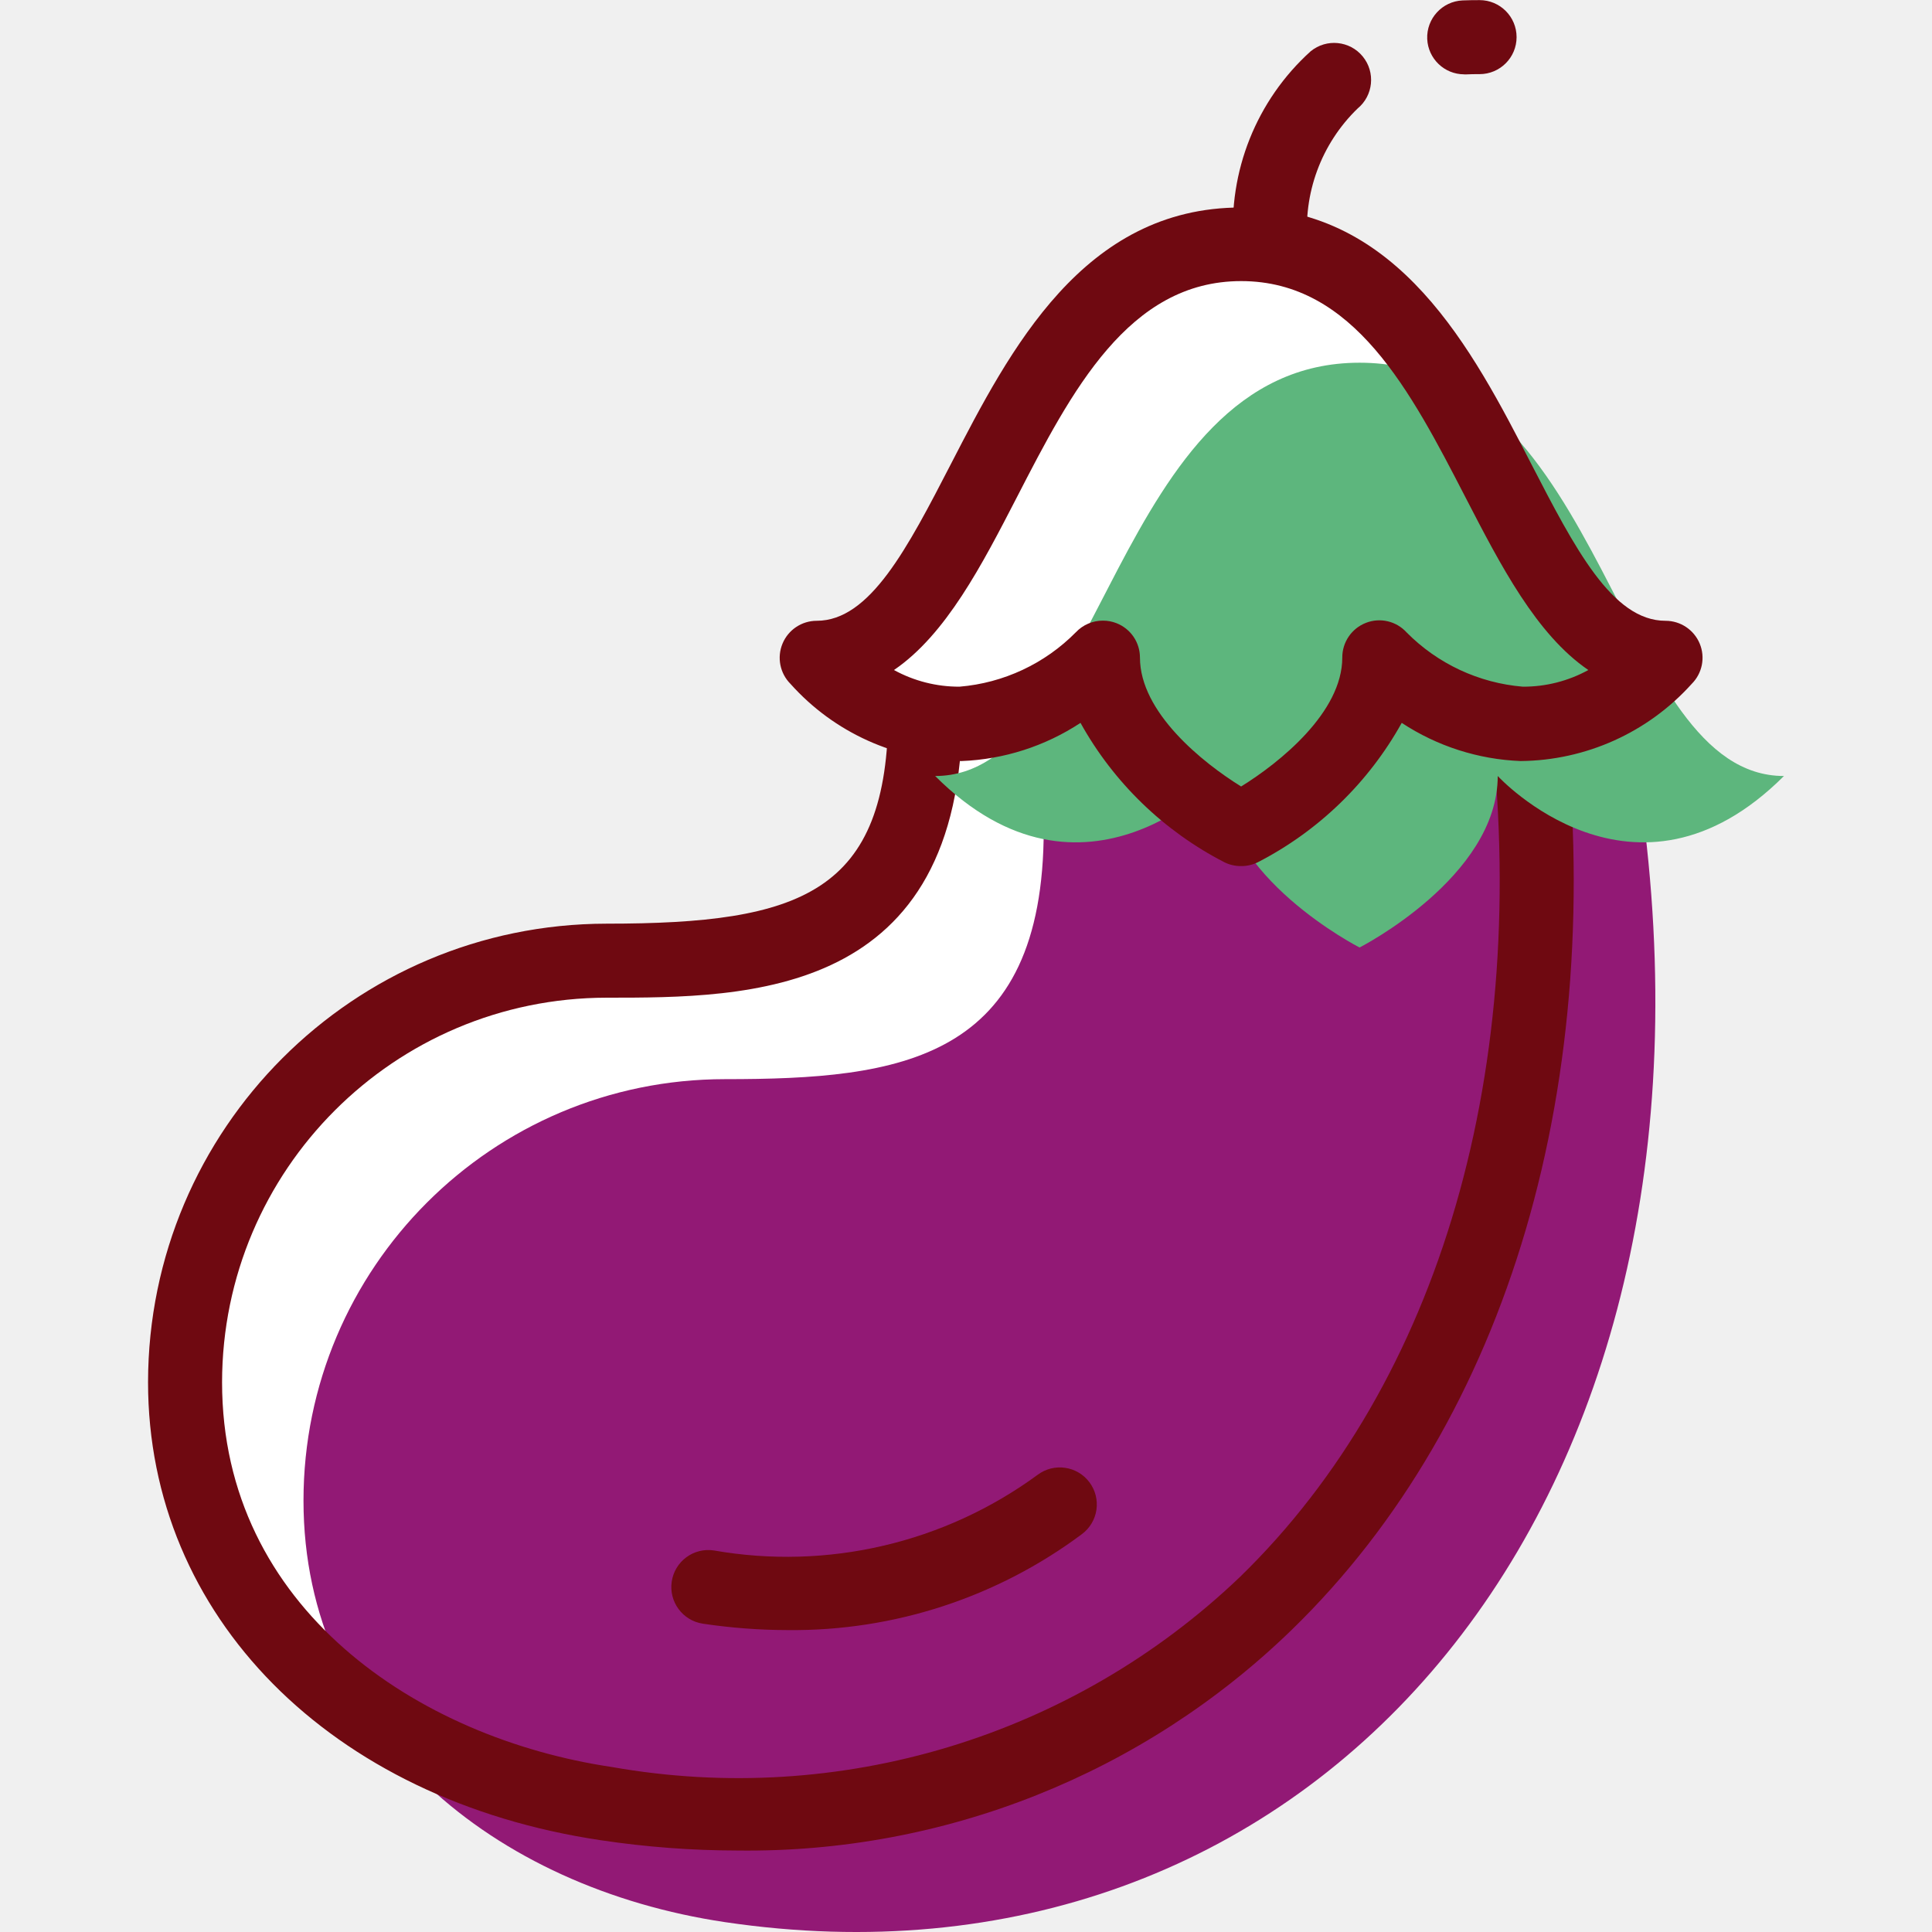
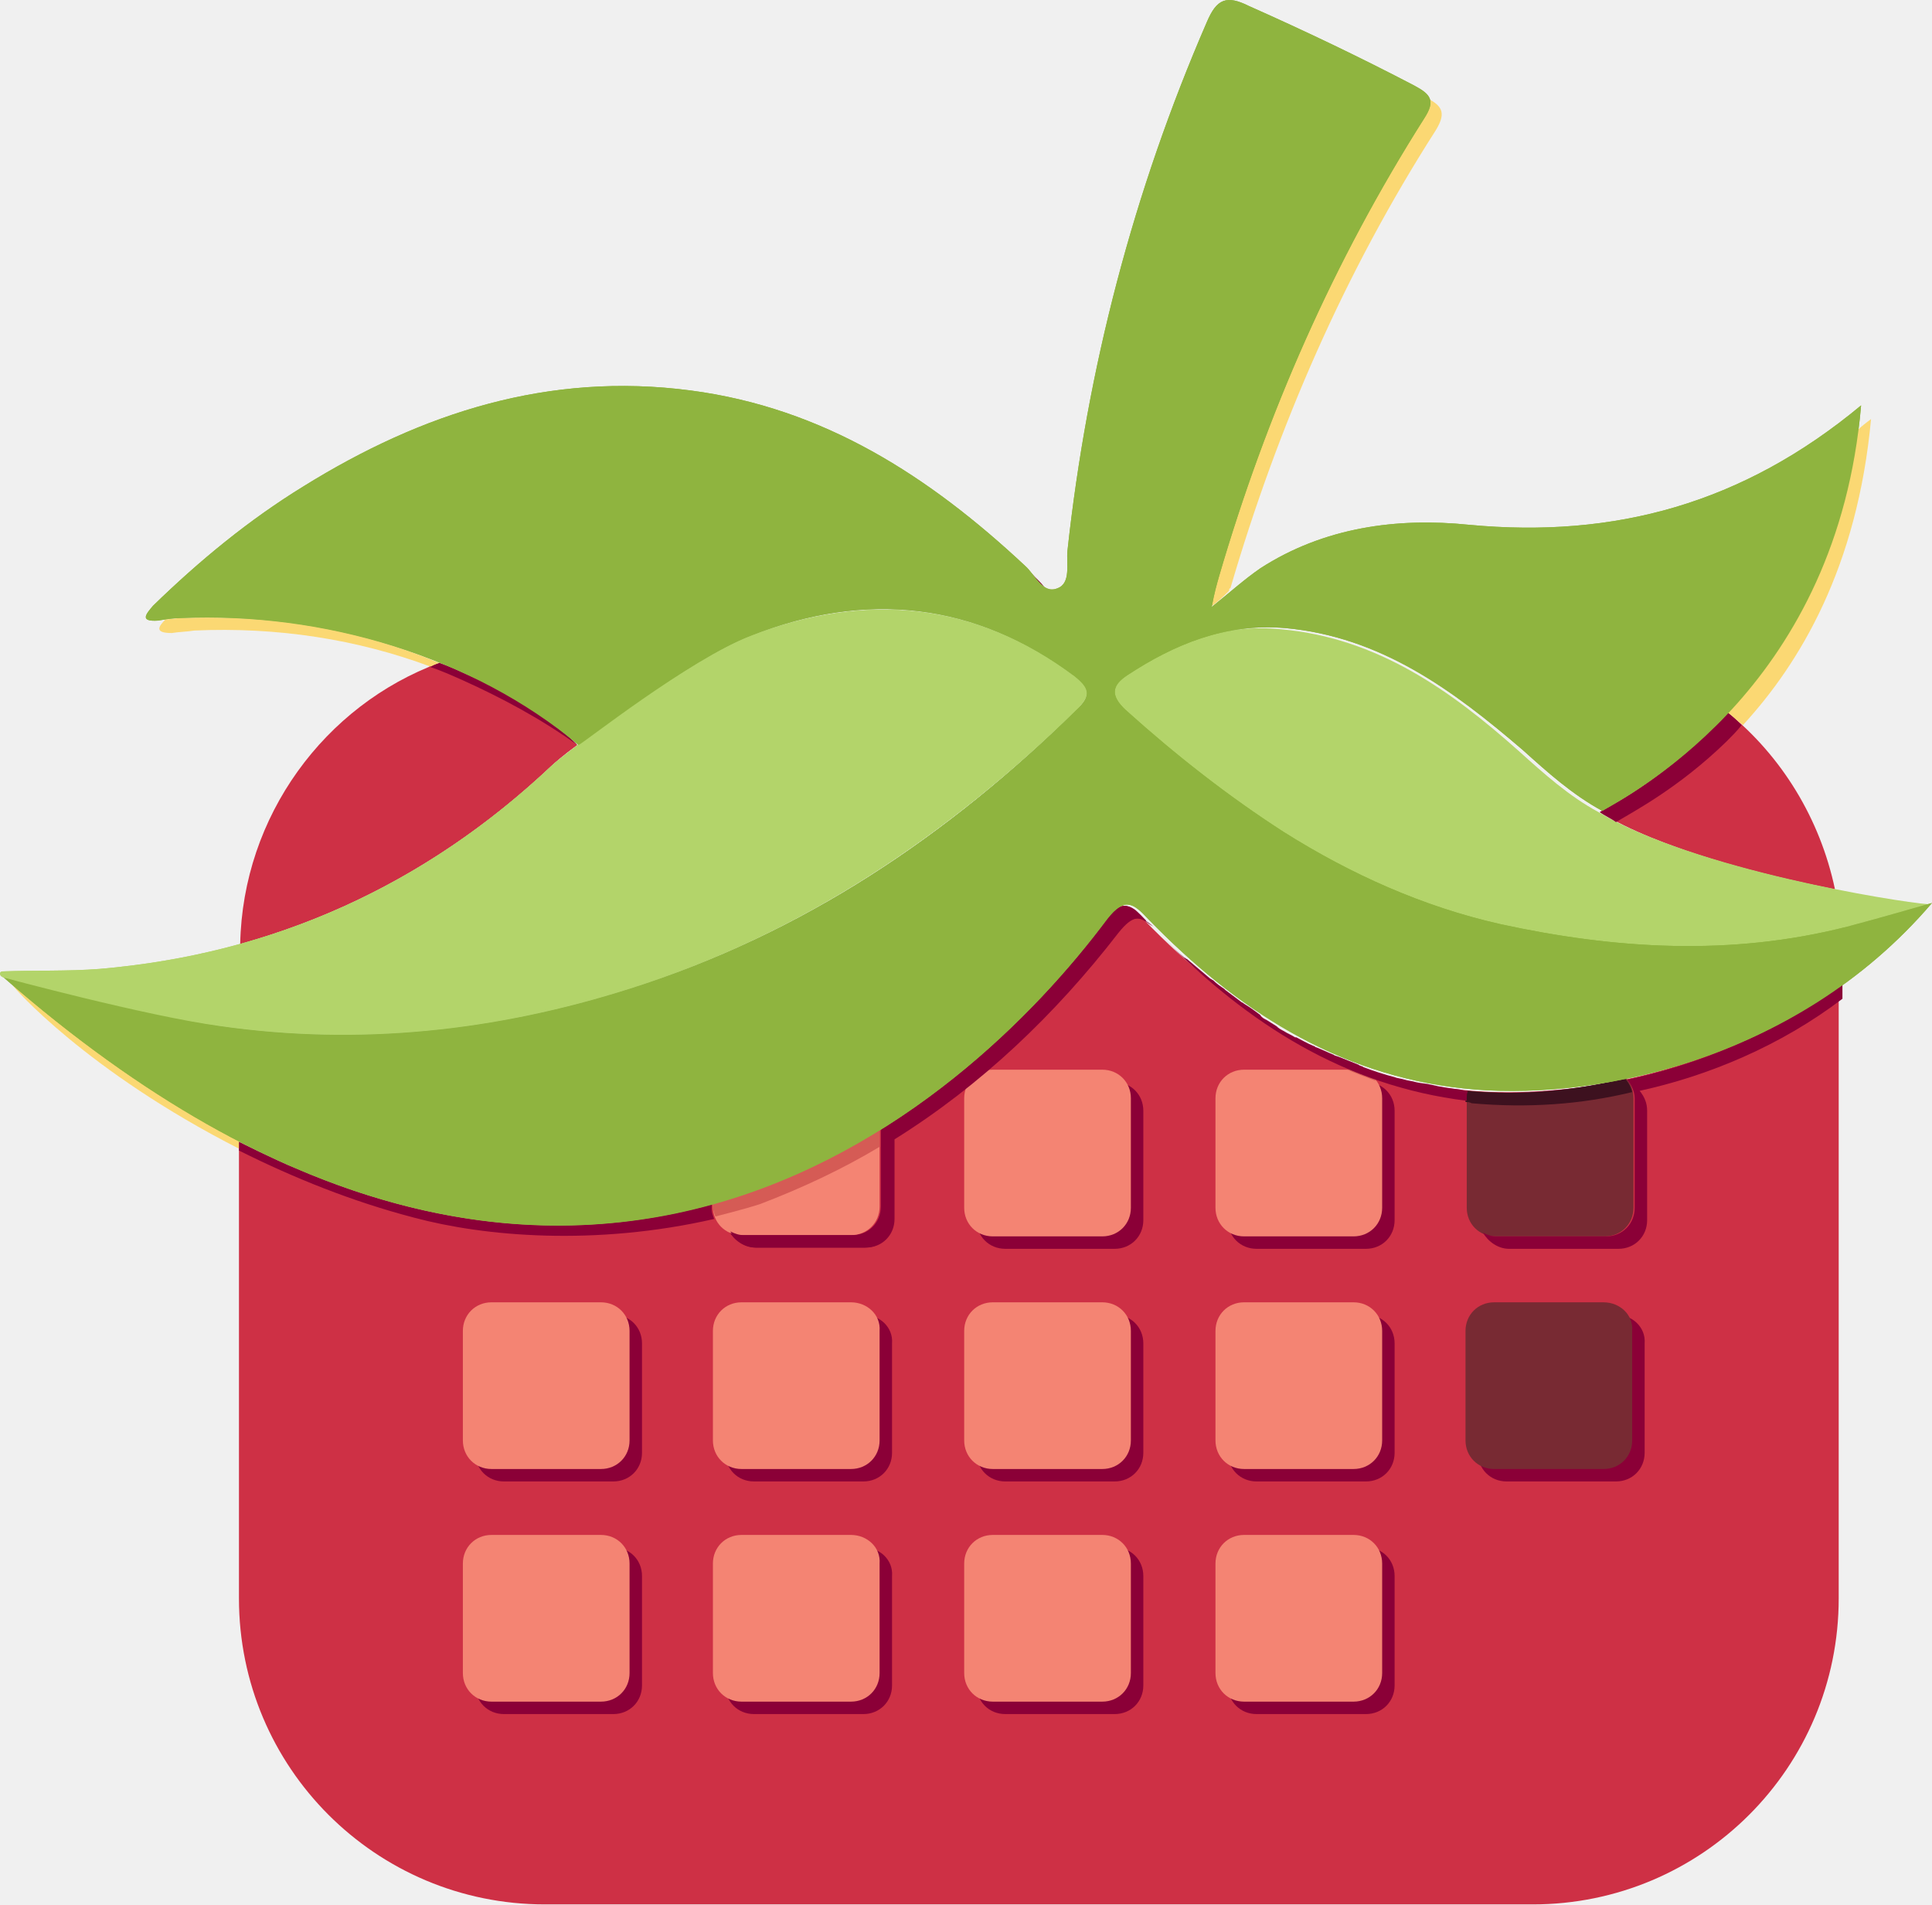
- <svg xmlns="http://www.w3.org/2000/svg" width="800px" height="800px" viewBox="-3.84 0 50.112 50.112">
-   <g id="Group_1631" data-name="Group 1631" transform="translate(3012.416 -2466.811)">
-     <path id="Path_3429" data-name="Path 3429" d="M-2976.663,2485.248c2.176,18.279-8.992,30.555-23.861,28.347-5.972-.888-10.932-4.9-10.932-10.932a10.933,10.933,0,0,1,10.932-10.934c4.556,0,8.268-.47,8.268-6.481" fill="#ffffff" fill-rule="evenodd" />
-     <path id="Path_3430" data-name="Path 3430" d="M-2989.184,2488.32c0,6.011-3.712,6.482-8.268,6.482a10.932,10.932,0,0,0-10.932,10.933c0,6.037,4.96,10.044,10.932,10.932,14.869,2.208,26.037-10.067,23.861-28.347l-8.368-9.029-7.225,9.029" fill="#921975" fill-rule="evenodd" />
-     <path id="Path_3431" data-name="Path 3431" d="M-2997.12,2514.81a24.152,24.152,0,0,1-3.545-.266c-7.028-1.043-11.751-5.818-11.751-11.881a11.906,11.906,0,0,1,11.892-11.894c5.053,0,7.308-.8,7.308-5.521a.96.96,0,0,1,.96-.96.96.96,0,0,1,.96.96c0,7.441-5.553,7.441-9.228,7.441a9.985,9.985,0,0,0-9.972,9.974c0,5.859,5.079,9.234,10.113,9.981a18.831,18.831,0,0,0,16.292-4.933c5.2-5.056,7.563-13.2,6.474-22.35a.96.96,0,0,1,.84-1.067.965.965,0,0,1,1.067.841c1.16,9.747-1.407,18.478-7.043,23.952a20.26,20.26,0,0,1-14.367,5.723" fill="#6f0911" fill-rule="evenodd" />
-     <path id="Path_3432" data-name="Path 3432" d="M-2988.763,2505.834a12,12,0,0,1-9.121,2.143" fill="#760d5a" fill-rule="evenodd" />
-     <path id="Path_3433" data-name="Path 3433" d="M-2995.817,2509.092a15.023,15.023,0,0,1-2.208-.166.961.961,0,0,1-.808-1.091.959.959,0,0,1,1.09-.809,10.994,10.994,0,0,0,8.4-1.961.96.96,0,0,1,1.344.192.96.96,0,0,1-.193,1.345,12.537,12.537,0,0,1-7.628,2.49" fill="#6f0911" fill-rule="evenodd" />
-     <path id="Path_3434" data-name="Path 3434" d="M-2984.064,2488.315s3.584-1.824,3.584-4.448c0,0,3.552,3.872,7.424,0-4.352,0-4.608-10.72-11.008-10.72s-6.656,10.72-11.008,10.72c3.872,3.872,7.424,0,7.424,0,0,2.624,3.584,4.448,3.584,4.448" fill="#ffffff" fill-rule="evenodd" />
-     <path id="Path_3435" data-name="Path 3435" d="M-2978.279,2468.739a.96.96,0,0,1-.958-.917.961.961,0,0,1,.916-1c.148-.006.3-.008.442-.008a.96.96,0,0,1,.96.96.96.96,0,0,1-.96.96c-.118,0-.237,0-.357.007h-.043" fill="#6f0911" fill-rule="evenodd" />
-     <path id="Path_3436" data-name="Path 3436" d="M-2983.3,2474.107a.96.96,0,0,1-.96-.96,6.118,6.118,0,0,1,2-5.006.96.96,0,0,1,1.35.134.961.961,0,0,1-.134,1.352,4.323,4.323,0,0,0-1.294,3.52.96.96,0,0,1-.96.96" fill="#6f0911" fill-rule="evenodd" />
-     <path id="Path_3437" data-name="Path 3437" d="M-2980.992,2491.387s3.584-1.824,3.584-4.448c0,0,3.552,3.872,7.424,0-4.352,0-4.608-10.72-11.008-10.72s-6.656,10.72-11.008,10.72c3.872,3.872,7.424,0,7.424,0,0,2.624,3.584,4.448,3.584,4.448" fill="#5db67d" fill-rule="evenodd" />
-     <path id="Path_3438" data-name="Path 3438" d="M-2987.648,2482.909a.953.953,0,0,1,.351.066.957.957,0,0,1,.609.892c0,1.422,1.624,2.725,2.624,3.344,1-.619,2.624-1.922,2.624-3.344a.961.961,0,0,1,.612-.9.955.955,0,0,1,1.055.246,4.8,4.8,0,0,0,3.015,1.409,3.492,3.492,0,0,0,1.7-.432c-1.35-.921-2.278-2.72-3.186-4.478-1.423-2.758-2.9-5.61-5.819-5.61s-4.4,2.852-5.819,5.61c-.907,1.758-1.836,3.557-3.186,4.478a3.506,3.506,0,0,0,1.7.432,4.8,4.8,0,0,0,3.018-1.412A.963.963,0,0,1-2987.648,2482.909Zm3.584,6.366a.946.946,0,0,1-.436-.1,8.956,8.956,0,0,1-3.73-3.614,6.039,6.039,0,0,1-3.085.99,5.991,5.991,0,0,1-4.436-2,.958.958,0,0,1-.208-1.046.96.96,0,0,1,.887-.592c1.382,0,2.355-1.887,3.483-4.071,1.529-2.962,3.432-6.649,7.525-6.649s6,3.687,7.525,6.65c1.128,2.183,2.1,4.07,3.483,4.07a.96.96,0,0,1,.887.592.957.957,0,0,1-.209,1.046,6.045,6.045,0,0,1-4.436,2,6.038,6.038,0,0,1-3.084-.99,8.967,8.967,0,0,1-3.731,3.614.946.946,0,0,1-.435.1" fill="#6f0911" fill-rule="evenodd" />
+ <svg xmlns="http://www.w3.org/2000/svg" version="1.1" id="Layer_1" x="0px" y="0px" viewBox="0 0 155.309 153.087" xml:space="preserve" width="155.309" height="153.087">
+   <defs id="defs127" />
+   <style type="text/css" id="style2">
+ 	.st0{fill:#FFEFC0;}
+ 	.st1{fill:#FBD873;}
+ 	.st2{fill:#CE3045;}
+ 	.st3{fill:#8B0037;}
+ 	.st4{fill:#F48473;}
+ 	.st5{fill:#782A33;}
+ 	.st6{fill:#B3D46A;}
+ 	.st7{fill:#3D111F;}
+ 	.st8{fill:#D55B55;}
+ 	.st9{fill:#8FB43F;}
+ </style>
+   <g id="g10" transform="translate(-43.49098,-37.31308)">
+     <path class="st1" d="m 68,181 v 0 l 0.2,0.2 C 68.1,181.1 68.1,181.1 68,181 Z" id="path8" />
  </g>
+   <g id="g20" transform="translate(-43.49098,-37.31308)">
+     <path class="st2" d="m 89.9,97.2 c 0,0 0,0 0,0 -3.2,-2.7 -7,-4.9 -11.1,-6.6 -9.2,3.4 -15.8,12.3 -16,22.6 9.3,-2.6 17.7,-7.4 25,-14.3 0.2,-0.2 1,-0.9 2.1,-1.7 z" id="path12" />
+     <path class="st2" d="m 102.4,89 c -0.9,0.5 -2,1 -3,1.7 1.1,-0.7 2.1,-1.2 3,-1.7 z" id="path14" />
+     <path class="st2" d="m 160.8,124.9 c -10.2,-1.1 -18.3,-6.4 -25.3,-13.6 -1.2,-1.3 -1.9,-1.8 -3.3,0 -9.6,13.1 -34.4,35.9 -69.5,17.8 v 36.7 c 0,13.6 11,24.6 24.6,24.6 h 79.4 c 13.6,0 24.6,-11 24.6,-24.6 v -49.3 c -10.2,7.5 -22.6,9.3 -30.5,8.4 z" id="path16" />
+     <path class="st2" d="m 182.4,94.6 c -4.4,4.7 -8.8,7.2 -10.3,8 4.7,2.9 12.8,5 18.9,6.2 -1.2,-5.7 -4.3,-10.7 -8.6,-14.2 z" id="path18" />
+   </g>
+   <path class="st3" d="m 109.809,86.987 h -8.8 c -1.3,0 -2.3,1 -2.3,2.3 v 8.8 c 0,1.3 1,2.3 2.3,2.3 h 8.8 c 1.3,0 2.3,-1 2.3,-2.3 v -8.8 c 0,-1.3 -1,-2.3 -2.3,-2.3 z" id="path22" />
+   <path class="st3" d="m 49.309,105.687 h -8.8 c -1.3,0 -2.3,1 -2.3,2.3 v 8.8 c 0,1.3 1,2.3 2.3,2.3 h 8.8 c 1.3,0 2.3,-1 2.3,-2.3 v -8.8 c 0,-1.3 -1,-2.3 -2.3,-2.3 z" id="path24" />
+   <path class="st3" d="m 69.409,105.687 h -8.8 c -1.3,0 -2.3,1 -2.3,2.3 v 8.8 c 0,1.3 1,2.3 2.3,2.3 h 8.8 c 1.3,0 2.3,-1 2.3,-2.3 v -8.8 c 0.1,-1.3 -1,-2.3 -2.3,-2.3 z" id="path26" />
+   <path class="st3" d="m 89.609,105.687 h -8.8 c -1.3,0 -2.3,1 -2.3,2.3 v 8.8 c 0,1.3 1,2.3 2.3,2.3 h 8.8 c 1.3,0 2.3,-1 2.3,-2.3 v -8.8 c 0,-1.3 -1,-2.3 -2.3,-2.3 z" id="path28" />
+   <path class="st3" d="m 89.609,86.987 h -8.8 c -1.3,0 -2.3,1 -2.3,2.3 v 8.8 c 0,1.3 1,2.3 2.3,2.3 h 8.8 c 1.3,0 2.3,-1 2.3,-2.3 v -8.8 c 0,-1.3 -1,-2.3 -2.3,-2.3 z" id="path30" />
+   <path class="st3" d="m 109.809,105.687 h -8.8 c -1.3,0 -2.3,1 -2.3,2.3 v 8.8 c 0,1.3 1,2.3 2.3,2.3 h 8.8 c 1.3,0 2.3,-1 2.3,-2.3 v -8.8 c 0,-1.3 -1,-2.3 -2.3,-2.3 z" id="path32" />
+   <path class="st3" d="m 49.309,124.387 h -8.8 c -1.3,0 -2.3,1 -2.3,2.3 v 8.8 c 0,1.3 1,2.3 2.3,2.3 h 8.8 c 1.3,0 2.3,-1 2.3,-2.3 v -8.8 c 0,-1.3 -1,-2.3 -2.3,-2.3 z" id="path34" />
+   <path class="st3" d="m 69.409,124.387 h -8.8 c -1.3,0 -2.3,1 -2.3,2.3 v 8.8 c 0,1.3 1,2.3 2.3,2.3 h 8.8 c 1.3,0 2.3,-1 2.3,-2.3 v -8.8 c 0.1,-1.3 -1,-2.3 -2.3,-2.3 z" id="path36" />
+   <path class="st3" d="m 89.609,124.387 h -8.8 c -1.3,0 -2.3,1 -2.3,2.3 v 8.8 c 0,1.3 1,2.3 2.3,2.3 h 8.8 c 1.3,0 2.3,-1 2.3,-2.3 v -8.8 c 0,-1.3 -1,-2.3 -2.3,-2.3 z" id="path38" />
+   <path class="st3" d="m 109.809,124.387 h -8.8 c -1.3,0 -2.3,1 -2.3,2.3 v 8.8 c 0,1.3 1,2.3 2.3,2.3 h 8.8 c 1.3,0 2.3,-1 2.3,-2.3 v -8.8 c 0,-1.3 -1,-2.3 -2.3,-2.3 z" id="path40" />
+   <path class="st3" d="m 129.909,105.687 h -8.8 c -1.3,0 -2.3,1 -2.3,2.3 v 8.8 c 0,1.3 1,2.3 2.3,2.3 h 8.8 c 1.3,0 2.3,-1 2.3,-2.3 v -8.8 c 0.1,-1.3 -1,-2.3 -2.3,-2.3 z" id="path42" />
+   <path class="st4" d="m 108.809,85.987 h -8.8 c -1.3,0 -2.3,1 -2.3,2.3 v 8.8 c 0,1.3 1,2.3 2.3,2.3 h 8.8 c 1.3,0 2.3,-1 2.3,-2.3 v -8.8 c 0,-1.3 -1,-2.3 -2.3,-2.3 z" id="path44" />
+   <path class="st4" d="m 48.309,104.687 h -8.8 c -1.3,0 -2.3,1 -2.3,2.3 v 8.8 c 0,1.3 1,2.3 2.3,2.3 h 8.8 c 1.3,0 2.3,-1 2.3,-2.3 v -8.8 c 0,-1.3 -1,-2.3 -2.3,-2.3 z" id="path46" />
+   <path class="st4" d="m 68.409,104.687 h -8.8 c -1.3,0 -2.3,1 -2.3,2.3 v 8.8 c 0,1.3 1,2.3 2.3,2.3 h 8.8 c 1.3,0 2.3,-1 2.3,-2.3 v -8.8 c 0.1,-1.3 -1,-2.3 -2.3,-2.3 z" id="path48" />
+   <path class="st4" d="m 88.609,104.687 h -8.8 c -1.3,0 -2.3,1 -2.3,2.3 v 8.8 c 0,1.3 1,2.3 2.3,2.3 h 8.8 c 1.3,0 2.3,-1 2.3,-2.3 v -8.8 c 0,-1.3 -1,-2.3 -2.3,-2.3 z" id="path50" />
+   <path class="st4" d="m 88.609,85.987 h -8.8 c -1.3,0 -2.3,1 -2.3,2.3 v 8.8 c 0,1.3 1,2.3 2.3,2.3 h 8.8 c 1.3,0 2.3,-1 2.3,-2.3 v -8.8 c 0,-1.3 -1,-2.3 -2.3,-2.3 z" id="path52" />
+   <path class="st4" d="m 108.809,104.687 h -8.8 c -1.3,0 -2.3,1 -2.3,2.3 v 8.8 c 0,1.3 1,2.3 2.3,2.3 h 8.8 c 1.3,0 2.3,-1 2.3,-2.3 v -8.8 c 0,-1.3 -1,-2.3 -2.3,-2.3 z" id="path54" />
+   <path class="st4" d="m 48.309,123.387 h -8.8 c -1.3,0 -2.3,1 -2.3,2.3 v 8.8 c 0,1.3 1,2.3 2.3,2.3 h 8.8 c 1.3,0 2.3,-1 2.3,-2.3 v -8.8 c 0,-1.3 -1,-2.3 -2.3,-2.3 z" id="path56" />
+   <path class="st4" d="m 68.409,123.387 h -8.8 c -1.3,0 -2.3,1 -2.3,2.3 v 8.8 c 0,1.3 1,2.3 2.3,2.3 h 8.8 c 1.3,0 2.3,-1 2.3,-2.3 v -8.8 c 0.1,-1.3 -1,-2.3 -2.3,-2.3 z" id="path58" />
+   <path class="st4" d="m 88.609,123.387 h -8.8 c -1.3,0 -2.3,1 -2.3,2.3 v 8.8 c 0,1.3 1,2.3 2.3,2.3 h 8.8 c 1.3,0 2.3,-1 2.3,-2.3 v -8.8 c 0,-1.3 -1,-2.3 -2.3,-2.3 z" id="path60" />
+   <path class="st4" d="m 108.809,123.387 h -8.8 c -1.3,0 -2.3,1 -2.3,2.3 v 8.8 c 0,1.3 1,2.3 2.3,2.3 h 8.8 c 1.3,0 2.3,-1 2.3,-2.3 v -8.8 c 0,-1.3 -1,-2.3 -2.3,-2.3 z" id="path62" />
+   <path class="st5" d="m 128.909,104.687 h -8.8 c -1.3,0 -2.3,1 -2.3,2.3 v 8.8 c 0,1.3 1,2.3 2.3,2.3 h 8.8 c 1.3,0 2.3,-1 2.3,-2.3 v -8.8 c 0.1,-1.3 -1,-2.3 -2.3,-2.3 z" id="path64" />
+   <path class="st6" d="m 0.309,78.587 c -0.1,0 -0.1,-0.1 -0.2,-0.1 -0.2,-0.2 -0.1,-0.4 0.1,-0.4 2.6,-0.1 5.2,0 7.8,-0.2 14,-1.2 26.1,-6.7 36.3,-16.3 0.8,-0.8 11.1,-8.6 16.1,-10.5 9.2,-3.5 18,-2.7 26,3.3 1.1,0.9 1.4,1.4 0.1,2.7 -10.4,10.1 -22.1,18 -35.9,22.4 -10.7,3.4 -21.6,4.6 -32.9,3 -5.9,-0.8 -11.7,-2.2 -17.4,-3.9 z" id="path66" />
+   <path class="st6" d="m 155.009,72.687 c 0,0 -4.5,1.3 -6.8,1.9 -9.3,2.4 -18.7,1.9 -27.9,-0.2 -6.2,-1.4 -12,-4 -17.4,-7.4 -4.5,-2.9 -8.8,-6.2 -12.7,-9.8 -1.3,-1.2 -1.1,-1.9 0.1,-2.8 3.9,-2.6 7.9,-4.3 12.7,-3.8 7.7,0.7 13.6,4.9 19.1,9.8 2,1.8 4,3.6 6.4,4.9 7.7,4.6 23.9,7.2 26.5,7.4 z" id="path68" />
+   <path class="st1" d="m 114.409,9.487 c -7.3,11.5 -12.7,23.8 -16.5,36.8 -0.2,0.7 -0.4,1.4 -0.6,2.5 0.6,-0.4 1.1,-0.9 1.5,-1.3 0,-0.1 0,-0.2 0.1,-0.2 3.8,-13 9.2,-25.4 16.5,-36.8 0.8,-1.3 0.6,-1.9 -0.5,-2.5 0,0.4 -0.1,0.9 -0.5,1.5 z" id="path70" />
+   <path class="st3" d="m 84.009,47.287 c -0.2,-0.3 -0.4,-0.5 -0.6,-0.7 -0.2,-0.2 -0.4,-0.4 -0.6,-0.6 0.3,0.5 0.7,1 1.2,1.3 z" id="path72" />
+   <path class="st5" d="m 118.009,87.687 c -0.1,0.2 -0.1,0.4 -0.1,0.6 v 8.8 c 0,1.3 1,2.3 2.3,2.3 h 8.8 c 1.3,0 2.3,-1 2.3,-2.3 v -8.8 c 0,-0.6 -0.2,-1.2 -0.6,-1.6 -4.1,1 -8.3,1.4 -12.7,1 z" id="path74" />
+   <path class="st7" d="m 131.209,87.787 c -0.1,-0.4 -0.3,-0.8 -0.6,-1.1 -4.1,1 -8.3,1.4 -12.7,1 -0.1,0.2 -0.1,0.4 -0.1,0.6 v 0.3 c 0.2,0 0.3,0 0.5,0.1 4.5,0.4 8.8,0.1 12.9,-0.9 z" id="path76" />
+   <path class="st8" d="m 108.809,85.987 h -0.5 c 0.7,0.3 1.5,0.6 2.3,0.9 -0.4,-0.6 -1.1,-0.9 -1.8,-0.9 z" id="path78" />
+   <g id="g82" transform="translate(-43.49098,-37.31308)">
+     <path class="st1" d="M 62.8,129.7 V 129 c -5.6,-2.8 -12,-7.2 -18.3,-12.5 0,0.1 5.9,6.9 18.3,13.2 z" id="path80" />
+   </g>
+   <g id="g90" transform="translate(-43.49098,-37.31308)">
+     <path class="st3" d="m 135.6,111.3 c -1.2,-1.3 -1.9,-1.8 -3.3,0 -5,6.4 -10.8,11.9 -17.4,16.2 -1.7,1.1 -3.4,2.1 -5.2,3 1.6,-0.8 3.1,-1.7 4.6,-2.6 v 6.4 c 0,1.3 -1,2.3 -2.3,2.3 h -8.8 c -0.4,0 -0.7,-0.1 -1.1,-0.3 0.4,0.7 1.2,1.3 2.1,1.3 h 8.8 c 1.3,0 2.3,-1 2.3,-2.3 v -6.4 c 6.9,-4.3 12.9,-10 18,-16.6 1.2,-1.5 1.8,-1.4 2.8,-0.5 -0.2,-0.2 -0.4,-0.3 -0.5,-0.5 z" id="path84" />
+     <path class="st3" d="m 109.4,130.6 c -0.8,0.4 -1.6,0.8 -2.5,1.2 0.9,-0.4 1.7,-0.8 2.5,-1.2 z" id="path86" />
+     <path class="st3" d="m 106.6,132 c -1,0.4 -1.9,0.8 -2.9,1.2 0.9,-0.4 1.9,-0.8 2.9,-1.2 z" id="path88" />
+   </g>
+   <path class="st8" d="m 79.309,85.987 c -0.7,0.2 -1.4,0.7 -1.7,1.4 0.6,-0.4 1.4,-1.1 1.7,-1.4 z" id="path92" />
+   <path class="st4" d="m 57.309,96.787 v 0.2 c 0,1.3 1,2.3 2.3,2.3 h 8.8 c 1.3,0 2.3,-1 2.3,-2.3 v -6.2 c -3.9,2.5 -8.4,4.6 -13.4,6 z" id="path94" />
+   <path class="st9" d="m 0.309,78.587 c 0,0 11.5,3.1 17.4,3.9 11.2,1.6 22.2,0.4 32.9,-3 13.9,-4.4 25.6,-12.3 35.9,-22.4 1.3,-1.2 1,-1.8 -0.1,-2.7 -8,-6 -16.8,-6.9 -26,-3.3 -5,1.9 -13.7,8.8 -13.9,8.8 -8.5,-7.1 -20.5,-10.7 -32,-10.2 -0.6,0 -1.2,0.1 -1.8,0.2 -1.5,0.1 -1,-0.5 -0.4,-1.2 3.7,-3.6 7.7,-6.9 12.1,-9.6 9.5,-5.9 19.7,-9.2 31.1,-7.7 10.7,1.4 19.2,6.9 26.9,14.1 0.8,0.7 1.4,2.3 2.6,1.8 1.1,-0.4 0.7,-2 0.8,-3 1.6,-14.7 5.3,-28.9 11.2,-42.5 0.8,-1.9 1.6,-2.2 3.4,-1.3 4.5,2 8.9,4.1 13.3,6.4 1.3,0.7 1.7,1.2 0.8,2.6 -7.3,11.5 -12.7,23.8 -16.5,36.8 -0.2,0.7 -0.4,1.4 -0.6,2.5 1.5,-1.2 2.6,-2.2 3.9,-3.1 5.1,-3.3 11,-4.1 16.8,-3.5 11.7,1.1 22,-1.7 31.5,-9.6 -1.9,22.2 -17.7,30.8 -20.8,32.6 -2.4,-1.3 -4.4,-3.1 -6.4,-4.9 -5.6,-4.8 -11.4,-9.1 -19.1,-9.8 -4.8,-0.4 -8.9,1.3 -12.7,3.8 -1.2,0.8 -1.4,1.6 -0.1,2.8 4,3.6 8.2,6.9 12.7,9.8 5.4,3.4 11.2,6 17.4,7.4 9.2,2 18.5,2.6 27.9,0.2 2.3,-0.6 6.8,-1.9 6.8,-1.9 -11.1,13 -27.9,16 -37.7,14.9 -10.2,-1.1 -18.3,-6.4 -25.3,-13.6 -1.2,-1.3 -1.9,-1.8 -3.3,0 -11.5,15.4 -43.5,44.2 -88.7,4.7 z" id="path96" />
+   <path class="st8" d="m 57.309,96.787 v 0.2 c 0,0.3 0.2,0.8 0.2,0.8 0,0 2.4,-0.6 3.6,-1 3.4,-1.3 6.6,-2.8 9.6,-4.6 v -1.4 c -3.9,2.5 -8.4,4.6 -13.4,6 z" id="path98" />
+   <path class="st3" d="m 57.309,96.787 c -9.6,2.7 -20.9,2.6 -33.6,-2.9 -1.5,-0.6 -4.5,-2.1 -4.5,-2.1 v 0.7 c 4.4,2.2 9.1,4.1 14.1,5.4 5.6,1.5 14.5,2.3 24.1,0.1 -0.1,-0.3 -0.2,-0.5 -0.2,-0.8 v -0.4 z" id="path100" />
+   <path class="st3" d="m 92.109,73.987 c -0.3,-0.3 -0.6,-0.6 -0.8,-0.8 -0.8,-0.6 -1.4,-0.5 -2.4,0.8 -3.8,5.1 -9.9,11.8 -18,16.8 v 6.2 c 0,1.3 -1,2.3 -2.3,2.3 h -8.8 c -0.4,0 -0.7,-0.1 -1.1,-0.3 0.4,0.7 1.2,1.3 2.1,1.3 h 8.8 c 1.3,0 2.3,-1 2.3,-2.3 v -6.4 c 6.9,-4.3 12.9,-10 18,-16.6 1.2,-1.5 1.8,-1.4 2.8,-0.5 -0.3,-0.2 -0.5,-0.3 -0.6,-0.5 z" id="path102" />
+   <polygon class="st3" points="" id="polygon104" transform="translate(-43.49098,-37.31308)" />
+   <path class="st3" d="m 126.509,87.487 c -2.6,0.3 -5,0.4 -7.1,0.3 2.4,0.1 4.8,0 7.1,-0.3 z" id="path106" />
+   <path class="st3" d="m 117.909,88.287 c 0,-0.2 0,-0.4 0.1,-0.6 0.1,0 0.1,0 0.2,0 -0.3,0 -0.5,0 -0.8,-0.1 -0.8,-0.1 -1.6,-0.2 -2.4,-0.4 0,0 0,0 0,0 -0.4,-0.1 -0.8,-0.1 -1.2,-0.2 0,0 0,0 0,0 -0.3,-0.1 -0.6,-0.1 -0.9,-0.2 -0.3,-0.1 -0.6,-0.1 -0.8,-0.2 0,0 0,0 0,0 -0.8,-0.2 -1.7,-0.5 -2.5,-0.8 0,0 0,0 0,0 -0.1,-0.1 -0.3,-0.1 -0.4,-0.2 -0.5,-0.2 -1,-0.4 -1.5,-0.6 -0.2,-0.1 -0.4,-0.1 -0.5,-0.2 0,0 0,0 0,0 -0.5,-0.2 -0.9,-0.4 -1.4,-0.6 -0.1,0 -0.1,-0.1 -0.2,-0.1 0,0 0,0 0,0 -0.5,-0.2 -1,-0.5 -1.4,-0.7 0,0 -0.1,0 -0.1,0 0,0 0,0 0,0 -0.3,-0.2 -0.6,-0.3 -0.9,-0.5 -0.2,-0.1 -0.4,-0.2 -0.6,-0.4 0,0 0,0 0,0 -0.3,-0.2 -0.5,-0.3 -0.8,-0.5 0,0 0,0 0,0 -0.2,-0.1 -0.4,-0.2 -0.5,-0.4 -0.4,-0.3 -0.8,-0.6 -1.3,-0.9 -0.1,-0.1 -0.2,-0.1 -0.3,-0.2 0,0 0,0 0,0 -0.4,-0.3 -0.8,-0.6 -1.2,-0.9 0,0 -0.1,-0.1 -0.1,-0.1 0,0 0,0 0,0 -0.3,-0.2 -0.6,-0.4 -0.9,-0.7 0,0 0,0 0,0 -0.1,0 -0.1,-0.1 -0.2,-0.1 -0.6,-0.5 -1.3,-1.1 -1.9,-1.6 -0.1,0 -0.1,-0.1 -0.2,-0.1 -0.6,-0.5 -1.1,-1 -1.7,-1.6 6.8,6.9 14.6,11.9 24.4,13.1 z" id="path108" />
+   <path class="st3" d="m 148.009,79.187 c -5.5,4 -11.6,6.4 -17.2,7.6 0.3,0.4 0.6,0.9 0.6,1.5 v 8.8 c 0,1.3 -1,2.3 -2.3,2.3 h -8.8 c -0.4,0 -0.7,-0.1 -1.1,-0.3 0.4,0.7 1.2,1.3 2.1,1.3 h 8.8 c 1.3,0 2.3,-1 2.3,-2.3 v -8.8 c 0,-0.6 -0.2,-1.1 -0.6,-1.6 5.5,-1.2 11.3,-3.6 16.3,-7.4 v -1.1 z" id="path110" />
+   <path class="st3" d="m 37.909,54.387 c -0.9,-0.4 -1.7,-0.8 -2.6,-1.1 -0.3,0.1 -0.6,0.2 -0.8,0.3 0.9,0.3 1.8,0.7 2.7,1.1 3.1,1.4 6.3,3.1 9.2,5.2 -1.1,-1.2 -5,-4 -8.5,-5.5 z" id="path112" />
+   <path class="st3" d="m 138.909,57.287 c -0.4,0.5 -0.8,0.9 -1.3,1.3 -4.7,4.7 -9,6.6 -9,6.7 0.4,0.3 0.9,0.5 1.3,0.8 1.3,-0.8 5,-2.7 8.9,-6.5 0.4,-0.4 0.8,-0.8 1.2,-1.3 -0.3,-0.3 -0.7,-0.7 -1.1,-1 z" id="path114" />
+   <path class="st1" d="m 35.309,53.287 c -6.5,-2.7 -13.4,-3.9 -20.8,-3.6 -0.4,0 -0.8,0.1 -1.2,0.1 -0.6,0.6 -0.9,1.1 0.5,1.1 0.6,-0.1 1.2,-0.1 1.8,-0.2 6.7,-0.3 13.1,0.7 19,2.9 0.2,-0.1 0.4,-0.2 0.7,-0.3 z" id="path116" />
+   <path class="st1" d="m 140.109,58.287 c 4.6,-5 9.2,-12.7 10.3,-24.6 -0.4,0.3 -0.8,0.6 -1.2,1 -1.4,10.4 -5.9,17.7 -10.3,22.6 0.4,0.3 0.8,0.7 1.2,1 z" id="path118" />
+   <path class="st6" d="m 0.309,78.587 c -0.1,0 -0.1,-0.1 -0.2,-0.1 -0.2,-0.2 -0.1,-0.4 0.1,-0.4 2.6,-0.1 5.2,0 7.8,-0.2 14,-1.2 26.1,-6.7 36.3,-16.3 0.8,-0.8 11.1,-8.6 16.1,-10.5 9.2,-3.5 18,-2.7 26,3.3 1.1,0.9 1.4,1.4 0.1,2.7 -10.4,10.1 -22.1,18 -35.9,22.4 -10.7,3.4 -21.6,4.6 -32.9,3 -5.9,-0.8 -11.7,-2.2 -17.4,-3.9 z" id="path120" />
+   <path class="st9" d="m 0.309,78.587 c 0,0 11.5,3.1 17.4,3.9 11.2,1.6 22.2,0.4 32.9,-3 13.9,-4.4 25.6,-12.3 35.9,-22.4 1.3,-1.2 1,-1.8 -0.1,-2.7 -8,-6 -16.8,-6.9 -26,-3.3 -5,1.9 -13.7,8.8 -13.9,8.8 -8.5,-7.1 -20.5,-10.7 -32,-10.2 -0.6,0 -1.2,0.1 -1.8,0.2 -1.5,0.1 -1,-0.5 -0.4,-1.2 3.7,-3.6 7.7,-6.9 12.1,-9.6 9.5,-5.9 19.7,-9.2 31.1,-7.7 10.7,1.4 19.2,6.9 26.9,14.1 0.8,0.7 1.4,2.3 2.6,1.8 1.1,-0.4 0.7,-2 0.8,-3 1.6,-14.7 5.3,-28.9 11.2,-42.5 0.8,-1.9 1.6,-2.2 3.4,-1.3 4.5,2 8.9,4.1 13.3,6.4 1.3,0.7 1.7,1.2 0.8,2.6 -7.3,11.5 -12.7,23.8 -16.5,36.8 -0.2,0.7 -0.4,1.4 -0.6,2.5 1.5,-1.2 2.6,-2.2 3.9,-3.1 5.1,-3.3 11,-4.1 16.8,-3.5 11.7,1.1 22,-1.7 31.5,-9.6 -1.9,22.2 -17.7,30.8 -20.8,32.6 -2.4,-1.3 -4.4,-3.1 -6.4,-4.9 -5.6,-4.8 -11.4,-9.1 -19.1,-9.8 -4.8,-0.4 -8.9,1.3 -12.7,3.8 -1.2,0.8 -1.4,1.6 -0.1,2.8 4,3.6 8.2,6.9 12.7,9.8 5.4,3.4 11.2,6 17.4,7.4 9.2,2 18.5,2.6 27.9,0.2 2.3,-0.6 6.8,-1.9 6.8,-1.9 -11.1,13 -27.9,16 -37.7,14.9 -10.2,-1.1 -18.3,-6.4 -25.3,-13.6 -1.2,-1.3 -1.9,-1.8 -3.3,0 -11.5,15.4 -43.5,44.2 -88.7,4.7 z" id="path122" />
</svg>
